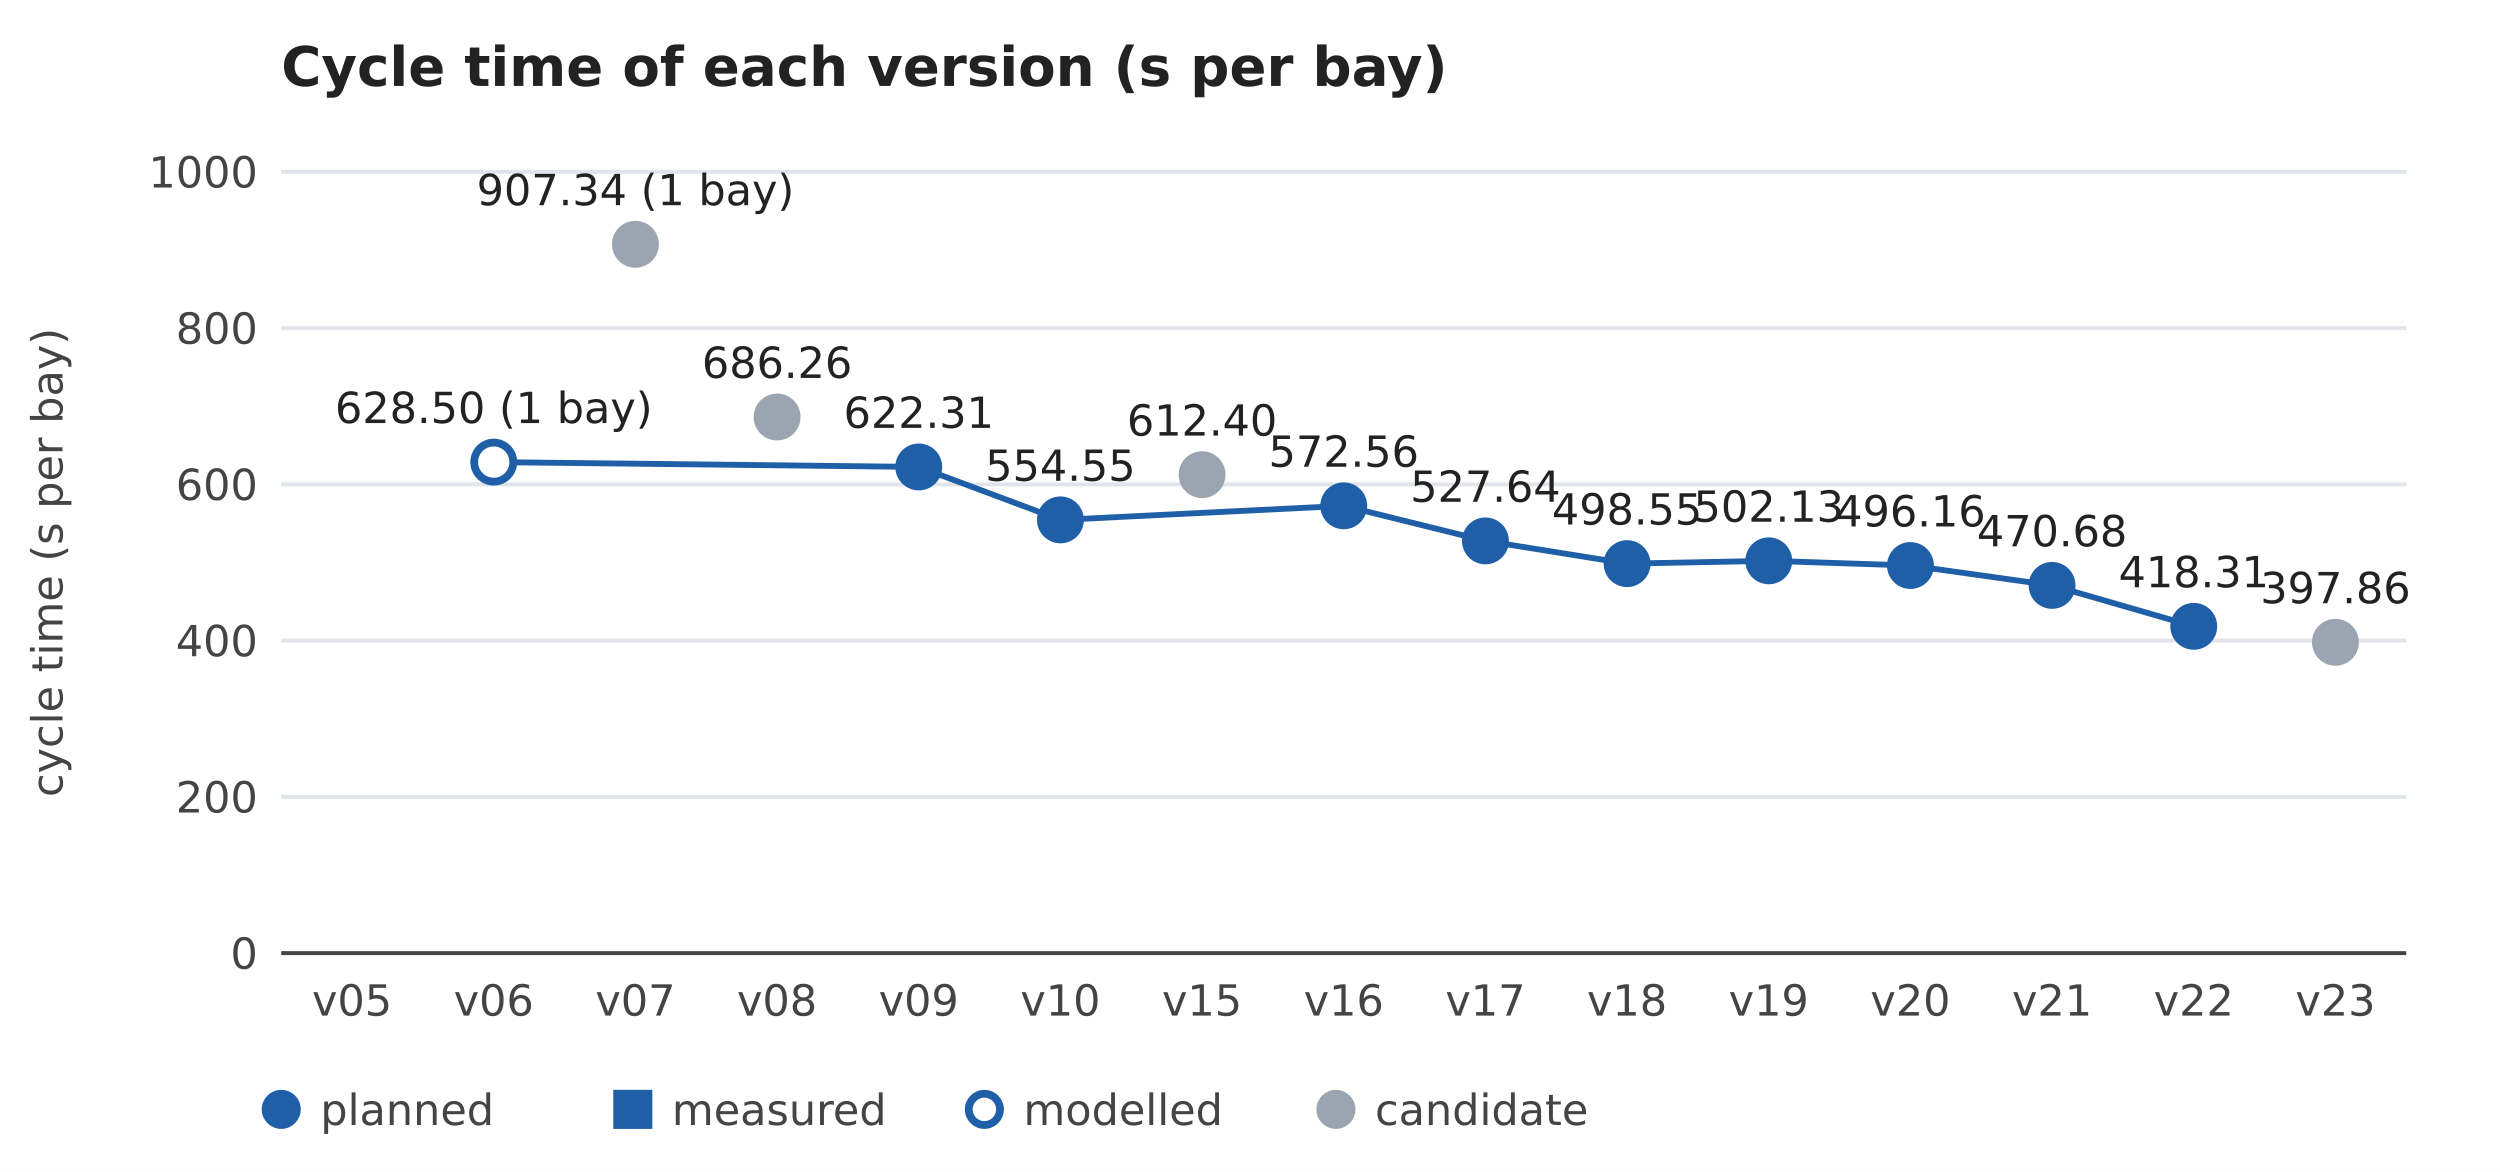
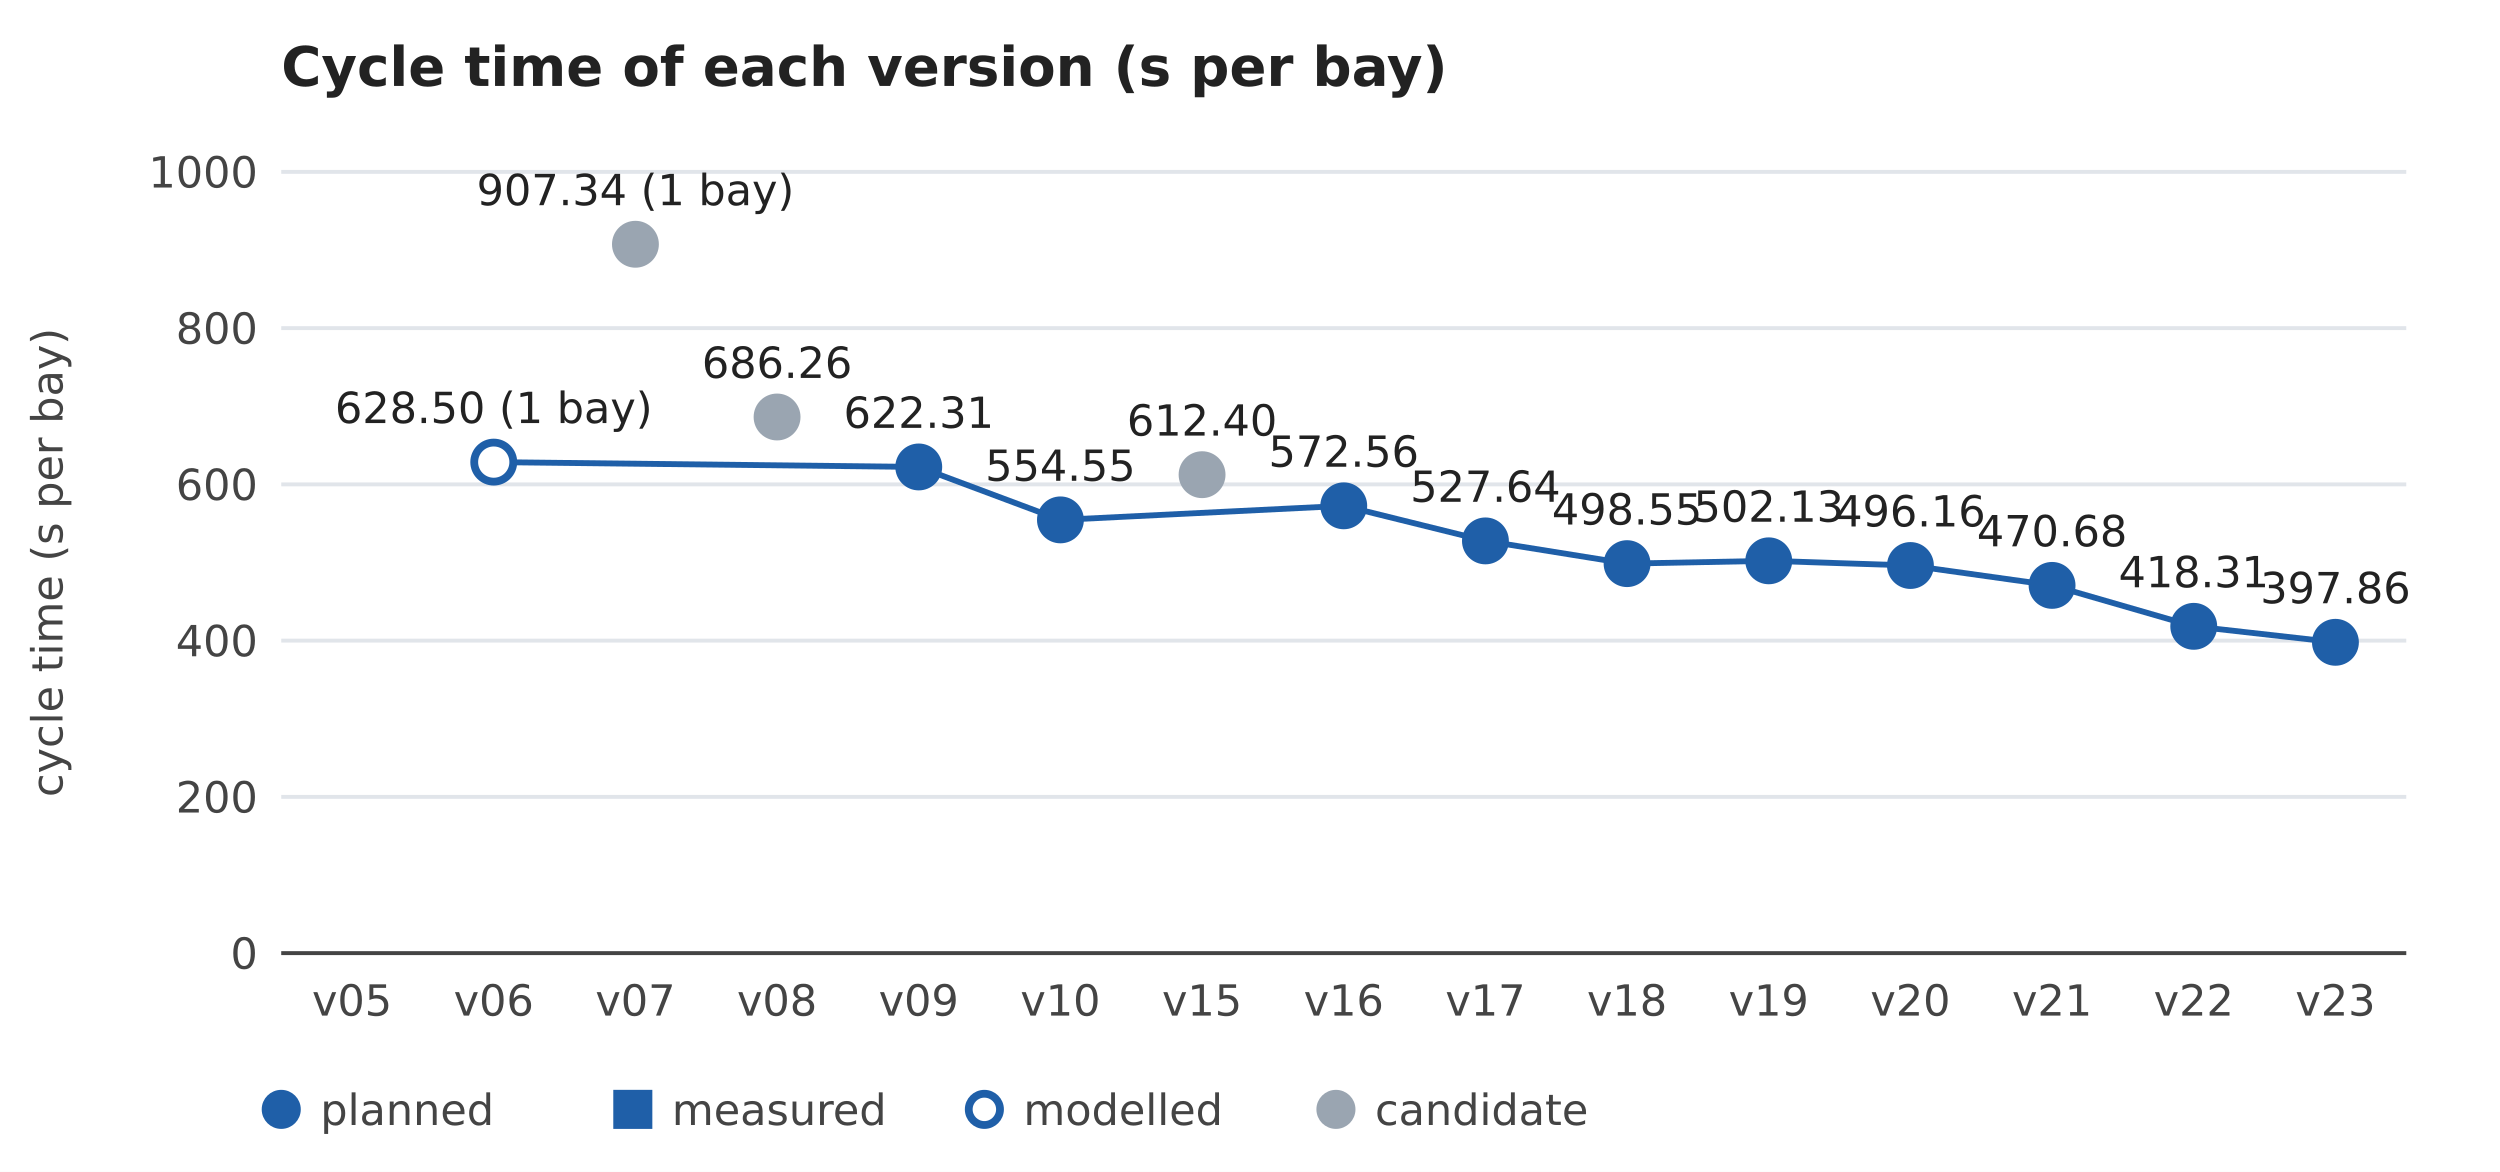
<svg xmlns="http://www.w3.org/2000/svg" width="640" height="300" viewBox="0 0 640 300" font-family="DejaVu Sans, Arial, sans-serif" font-size="11">
  <rect width="640" height="300" fill="#ffffff" />
  <text x="72" y="22" font-size="14" font-weight="bold" fill="#222222">Cycle time of each version (s per bay)</text>
  <line x1="72" y1="244.00" x2="616" y2="244.00" stroke="#e1e5ea" stroke-width="1" />
  <text x="66" y="248.00" text-anchor="end" fill="#444444">0</text>
  <line x1="72" y1="204.00" x2="616" y2="204.00" stroke="#e1e5ea" stroke-width="1" />
  <text x="66" y="208.00" text-anchor="end" fill="#444444">200</text>
  <line x1="72" y1="164.00" x2="616" y2="164.00" stroke="#e1e5ea" stroke-width="1" />
  <text x="66" y="168.00" text-anchor="end" fill="#444444">400</text>
  <line x1="72" y1="124.00" x2="616" y2="124.00" stroke="#e1e5ea" stroke-width="1" />
  <text x="66" y="128.00" text-anchor="end" fill="#444444">600</text>
  <line x1="72" y1="84.00" x2="616" y2="84.00" stroke="#e1e5ea" stroke-width="1" />
  <text x="66" y="88.00" text-anchor="end" fill="#444444">800</text>
  <line x1="72" y1="44.00" x2="616" y2="44.00" stroke="#e1e5ea" stroke-width="1" />
  <text x="66" y="48.00" text-anchor="end" fill="#444444">1000</text>
  <line x1="72" y1="244" x2="616" y2="244" stroke="#444444" />
  <text transform="translate(16 144.00) rotate(-90)" text-anchor="middle" fill="#444444">cycle time (s per bay)</text>
  <text x="90.13" y="260" text-anchor="middle" fill="#444444">v05</text>
  <text x="126.40" y="260" text-anchor="middle" fill="#444444">v06</text>
  <text x="162.67" y="260" text-anchor="middle" fill="#444444">v07</text>
  <text x="198.93" y="260" text-anchor="middle" fill="#444444">v08</text>
  <text x="235.20" y="260" text-anchor="middle" fill="#444444">v09</text>
  <text x="271.47" y="260" text-anchor="middle" fill="#444444">v10</text>
  <text x="307.73" y="260" text-anchor="middle" fill="#444444">v15</text>
  <text x="344.00" y="260" text-anchor="middle" fill="#444444">v16</text>
  <text x="380.27" y="260" text-anchor="middle" fill="#444444">v17</text>
  <text x="416.53" y="260" text-anchor="middle" fill="#444444">v18</text>
  <text x="452.80" y="260" text-anchor="middle" fill="#444444">v19</text>
  <text x="489.07" y="260" text-anchor="middle" fill="#444444">v20</text>
  <text x="525.33" y="260" text-anchor="middle" fill="#444444">v21</text>
  <text x="561.60" y="260" text-anchor="middle" fill="#444444">v22</text>
  <text x="597.87" y="260" text-anchor="middle" fill="#444444">v23</text>
-   <polyline fill="none" stroke="#1f5fa8" stroke-width="1.5" points="126.40,118.30 235.20,119.54 271.47,133.09 344.00,129.49 380.27,138.47 416.53,144.29 452.80,143.57 489.07,144.77 525.33,149.86 561.60,160.34" />
+   <polyline fill="none" stroke="#1f5fa8" stroke-width="1.5" points="126.40,118.30 235.20,119.54 271.47,133.09 344.00,129.49 380.27,138.47 416.53,144.29 452.80,143.57 489.07,144.77 525.33,149.86 561.60,160.34 597.87,164.43" />
  <circle cx="126.40" cy="118.30" r="5" fill="#ffffff" stroke="#1f5fa8" stroke-width="2" />
  <text x="126.40" y="108.30" text-anchor="middle" fill="#222222">628.50 (1 bay)</text>
  <circle cx="162.67" cy="62.53" r="5" fill="#9aa5b1" stroke="#9aa5b1" stroke-width="2" />
  <text x="162.67" y="52.53" text-anchor="middle" fill="#222222">907.34 (1 bay)</text>
  <circle cx="198.93" cy="106.75" r="5" fill="#9aa5b1" stroke="#9aa5b1" stroke-width="2" />
  <text x="198.93" y="96.75" text-anchor="middle" fill="#222222">686.26</text>
  <circle cx="235.20" cy="119.54" r="5" fill="#1f5fa8" stroke="#1f5fa8" stroke-width="2" />
  <text x="235.20" y="109.54" text-anchor="middle" fill="#222222">622.31</text>
  <circle cx="271.47" cy="133.09" r="5" fill="#1f5fa8" stroke="#1f5fa8" stroke-width="2" />
  <text x="271.47" y="123.09" text-anchor="middle" fill="#222222">554.55</text>
  <circle cx="307.73" cy="121.52" r="5" fill="#9aa5b1" stroke="#9aa5b1" stroke-width="2" />
  <text x="307.73" y="111.52" text-anchor="middle" fill="#222222">612.40</text>
  <circle cx="344.00" cy="129.49" r="5" fill="#1f5fa8" stroke="#1f5fa8" stroke-width="2" />
  <text x="344.00" y="119.49" text-anchor="middle" fill="#222222">572.56</text>
  <circle cx="380.27" cy="138.47" r="5" fill="#1f5fa8" stroke="#1f5fa8" stroke-width="2" />
  <text x="380.27" y="128.47" text-anchor="middle" fill="#222222">527.64</text>
  <circle cx="416.53" cy="144.29" r="5" fill="#1f5fa8" stroke="#1f5fa8" stroke-width="2" />
  <text x="416.53" y="134.29" text-anchor="middle" fill="#222222">498.55</text>
  <circle cx="452.80" cy="143.57" r="5" fill="#1f5fa8" stroke="#1f5fa8" stroke-width="2" />
  <text x="452.80" y="133.57" text-anchor="middle" fill="#222222">502.13</text>
  <circle cx="489.07" cy="144.77" r="5" fill="#1f5fa8" stroke="#1f5fa8" stroke-width="2" />
  <text x="489.07" y="134.77" text-anchor="middle" fill="#222222">496.16</text>
  <circle cx="525.33" cy="149.86" r="5" fill="#1f5fa8" stroke="#1f5fa8" stroke-width="2" />
  <text x="525.33" y="139.86" text-anchor="middle" fill="#222222">470.68</text>
  <circle cx="561.60" cy="160.34" r="5" fill="#1f5fa8" stroke="#1f5fa8" stroke-width="2" />
  <text x="561.60" y="150.34" text-anchor="middle" fill="#222222">418.31</text>
-   <circle cx="597.87" cy="164.43" r="5" fill="#9aa5b1" stroke="#9aa5b1" stroke-width="2" />
+   <circle cx="597.87" cy="164.43" r="5" fill="#1f5fa8" stroke="#1f5fa8" stroke-width="2" />
  <text x="597.87" y="154.43" text-anchor="middle" fill="#222222">397.86</text>
  <circle cx="72" cy="284" r="4" fill="#1f5fa8" stroke="#1f5fa8" stroke-width="2" />
  <text x="82" y="288" fill="#444444">planned</text>
  <rect x="158" y="280" width="8" height="8" fill="#1f5fa8" stroke="#1f5fa8" stroke-width="2" />
  <text x="172" y="288" fill="#444444">measured</text>
  <circle cx="252" cy="284" r="4" fill="#ffffff" stroke="#1f5fa8" stroke-width="2" />
  <text x="262" y="288" fill="#444444">modelled</text>
  <circle cx="342" cy="284" r="4" fill="#9aa5b1" stroke="#9aa5b1" stroke-width="2" />
  <text x="352" y="288" fill="#444444">candidate</text>
</svg>
